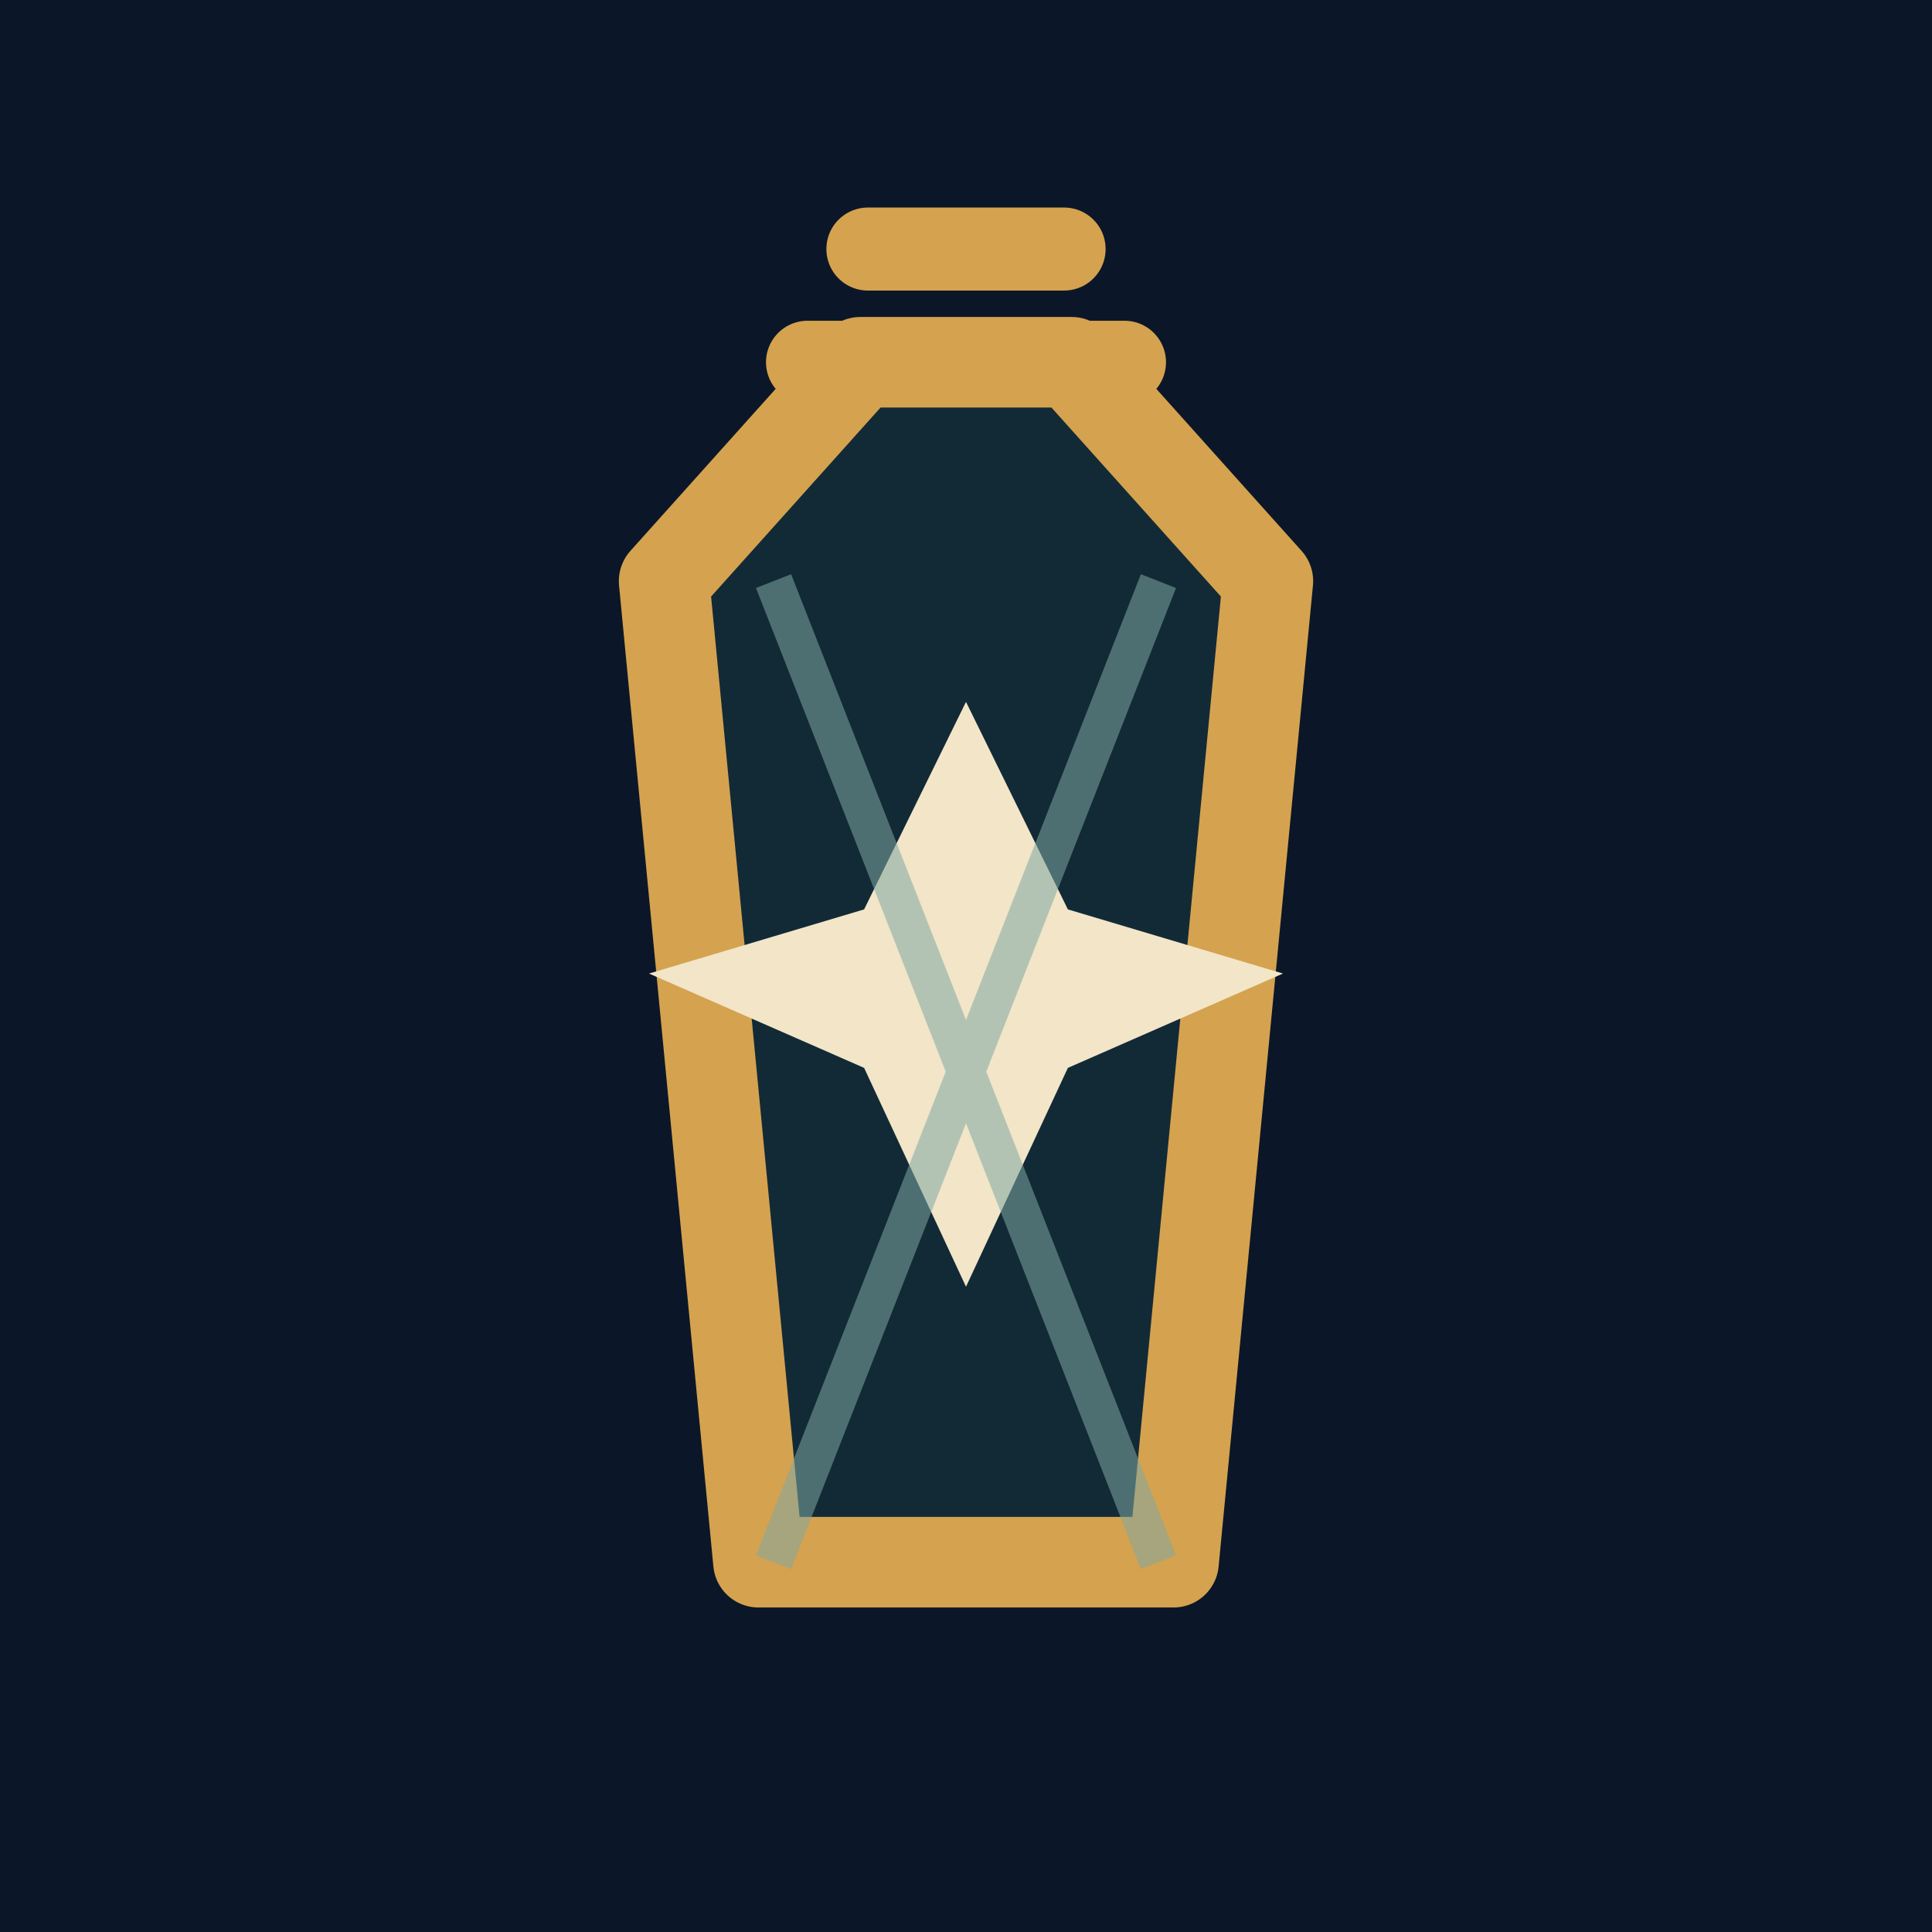
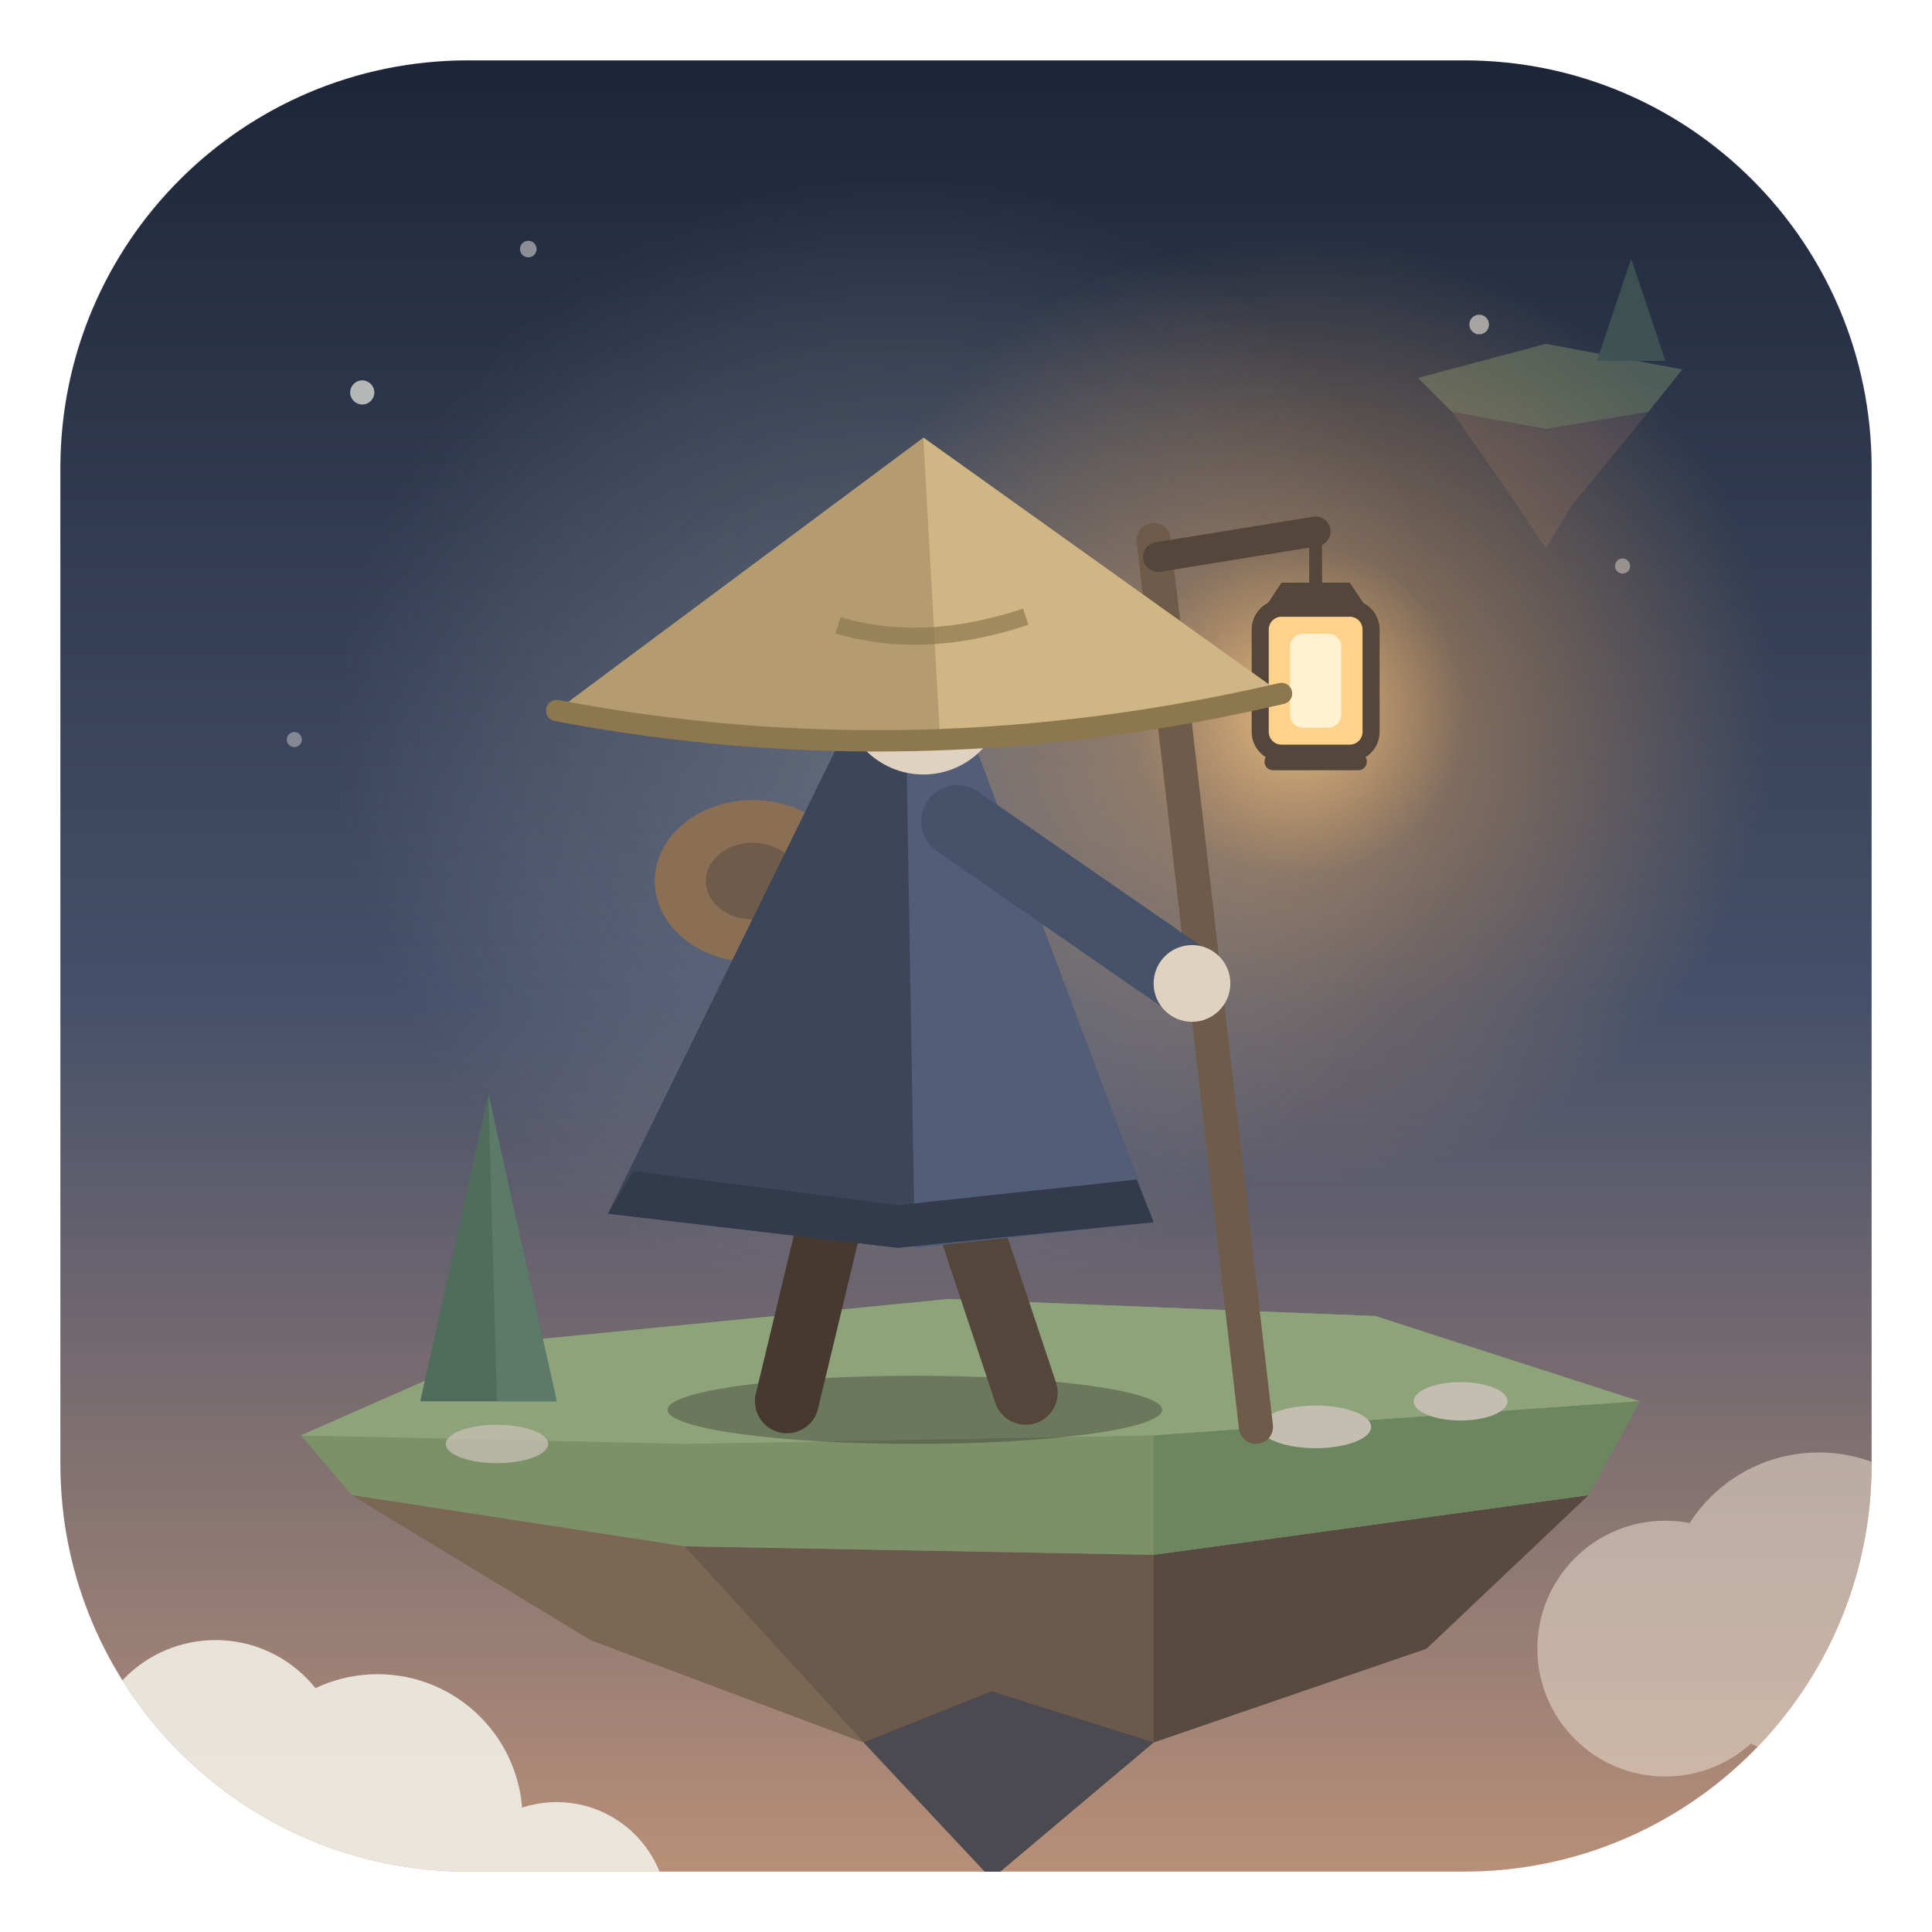
<svg xmlns="http://www.w3.org/2000/svg" width="512" height="512" viewBox="0 0 512 512">
-   <rect width="512" height="512" fill="#0b1728" />
-   <path d="M214 96h84M230 66h52" fill="none" stroke="#d5a24f" stroke-width="22" stroke-linecap="round" />
-   <path d="M176 154l52-58h56l52 58-25 260H201z" fill="#122a36" stroke="#d5a24f" stroke-width="24" stroke-linejoin="round" />
-   <path d="M256 186l27 55 57 17-57 25-27 58-27-58-57-25 57-17z" fill="#f2e5c8" />
-   <path d="M205 154l102 260M307 154L205 414" fill="none" stroke="#7fa8a2" stroke-width="10" opacity=".55" />
+   <defs>
+     <linearGradient id="sky" x1="0" y1="0" x2="0" y2="1">
+       <stop offset="0" stop-color="#1d2638" />
+       <stop offset="0.52" stop-color="#46506a" />
+       <stop offset="1" stop-color="#b78f78" />
+     </linearGradient>
+     <radialGradient id="glow" cx="0.5" cy="0.5" r="0.5">
+       <stop offset="0" stop-color="#ffcf86" stop-opacity="0.85" />
+       <stop offset="0.35" stop-color="#ffb45e" stop-opacity="0.35" />
+       <stop offset="1" stop-color="#ffb45e" stop-opacity="0" />
+     </radialGradient>
+     <radialGradient id="moon" cx="0.5" cy="0.5" r="0.5">
+       <stop offset="0" stop-color="#f1eee6" stop-opacity="0.22" />
+       <stop offset="0.7" stop-color="#f1eee6" stop-opacity="0.08" />
+       <stop offset="1" stop-color="#f1eee6" stop-opacity="0" />
+     </radialGradient>
+     <clipPath id="tile">
+       <rect x="16" y="16" width="480" height="480" rx="108" />
+     </clipPath>
+   </defs>
+   <g clip-path="url(#tile)">
+     <rect x="16" y="16" width="480" height="480" fill="url(#sky)" />
+     <circle cx="238" cy="196" r="150" fill="url(#moon)" />
+     <g fill="#f1eee6">
+       <circle cx="96" cy="104" r="3.2" opacity=".7" />
+       <circle cx="140" cy="66" r="2.2" opacity=".5" />
+       <circle cx="392" cy="86" r="2.6" opacity=".6" />
+       <circle cx="430" cy="150" r="2" opacity=".45" />
+       <circle cx="78" cy="196" r="2" opacity=".4" />
+     </g>
+     <g transform="translate(256 290) scale(1.13) translate(-256 -300)">
+       <g class="extra">
+         <g opacity=".55">
+           <path d="M362 132 L392 124 L424 130 L416 140 L392 144 L370 140 Z" fill="#6e7f66" />
+           <path d="M370 140 L392 144 L416 140 L398 162 L392 172 L384 160 Z" fill="#5a5058" />
+           <path d="M404 128 L412 104 L420 128 Z" fill="#506c5d" />
+         </g>
+       </g>
+       <g fill="#e9dccd" opacity=".55">
+         <circle cx="420" cy="430" r="30" />
+         <circle cx="456" cy="420" r="36" />
+         <circle cx="486" cy="440" r="30" />
+       </g>
+       <path d="M112 394 L190 406 L300 408 L402 394 L364 430 L300 452 L262 484 L232 452 L168 428 Z" fill="#6b5a4b" />
+       <path d="M300 408 L402 394 L364 430 L300 452 Z" fill="#584a40" />
+       <path d="M232 452 L262 484 L300 452 L262 440 Z" fill="#4b4a50" />
+       <path d="M112 394 L168 428 L232 452 L190 406 Z" fill="#7b6753" />
+       <path d="M100 380 L150 358 L252 348 L352 352 L414 372 L402 394 L300 408 L190 406 L112 394 Z" fill="#7d9169" />
+       <path d="M100 380 L150 358 L252 348 L352 352 L414 372 L300 380 L190 382 Z" fill="#8ea37a" />
+       <path d="M300 380 L414 372 L402 394 L300 408 Z" fill="#6c8660" />
+       <g fill="#c4beb0">
+         <ellipse cx="338" cy="378" rx="13" ry="5" />
+         <ellipse cx="372" cy="372" rx="11" ry="4.5" />
+         <ellipse cx="146" cy="382" rx="12" ry="4.5" opacity=".8" />
+       </g>
+       <path d="M128 372 L144 300 L160 372 Z" fill="#506c5d" />
+       <path d="M144 300 L160 372 L146 372 Z" fill="#5c7a69" />
+       <circle cx="334" cy="210" r="112" fill="url(#glow)" />
+       <ellipse cx="244" cy="374" rx="58" ry="8" fill="#2a2926" opacity=".35" />
+       <path d="M226 322 L214 372" stroke="#453930" stroke-width="15" stroke-linecap="round" />
+       <path d="M254 322 L270 370" stroke="#54463a" stroke-width="15" stroke-linecap="round" />
+       <ellipse cx="206" cy="250" rx="23" ry="19" fill="#8a6f55" />
+       <ellipse cx="206" cy="250" rx="11" ry="9" fill="#6f5b49" />
+       <path d="M226 218 L258 218 L300 330 L240 336 L172 328 Z" fill="#3d4659" />
+       <path d="M242 218 L258 218 L300 330 L244 336 Z" fill="#525d78" />
+       <path d="M172 328 L240 336 L300 330 L296 320 L240 326 L178 318 Z" fill="#323a4b" />
+       <path d="M300 170 L324 378" stroke="#6f5b49" stroke-width="8" stroke-linecap="round" />
+       <path d="M301 174 L338 168" stroke="#54463a" stroke-width="7" stroke-linecap="round" />
+       <path d="M338 168 L338 184" stroke="#54463a" stroke-width="3" />
+       <path d="M326 186 L350 186 L346 180 L330 180 Z" fill="#54463a" />
+       <rect x="325" y="186" width="26" height="34" rx="5" fill="#ffd28a" stroke="#54463a" stroke-width="4" />
+       <rect x="332" y="192" width="12" height="22" rx="3" fill="#fff1d2" />
+       <path d="M328 222 L348 222" stroke="#54463a" stroke-width="4" stroke-linecap="round" />
+       <path d="M254 236 L306 272" stroke="#46516a" stroke-width="17" stroke-linecap="round" />
+       <circle cx="309" cy="274" r="9" fill="#e0d2c0" />
+       <circle cx="246" cy="206" r="19" fill="#e0d2c0" />
+       <path d="M160 210 Q244 226 330 206 L246 146 Z" fill="#b49c70" />
+       <path d="M246 146 L330 206 Q290 216 250 218 Z" fill="#cfb684" />
+       <path d="M160 210 Q244 226 330 206" fill="none" stroke="#8c774f" stroke-width="5" stroke-linecap="round" />
+       <path d="M226 190 Q246 196 270 188" fill="none" stroke="#8c774f" stroke-width="4" opacity=".7" />
+       <g fill="#f1eee6" opacity=".9">
+         <circle cx="80" cy="458" r="30" />
+         <circle cx="118" cy="470" r="34" />
+         <circle cx="46" cy="478" r="30" />
+         <circle cx="160" cy="492" r="26" />
+       </g>
+     </g>
+   </g>
</svg>
